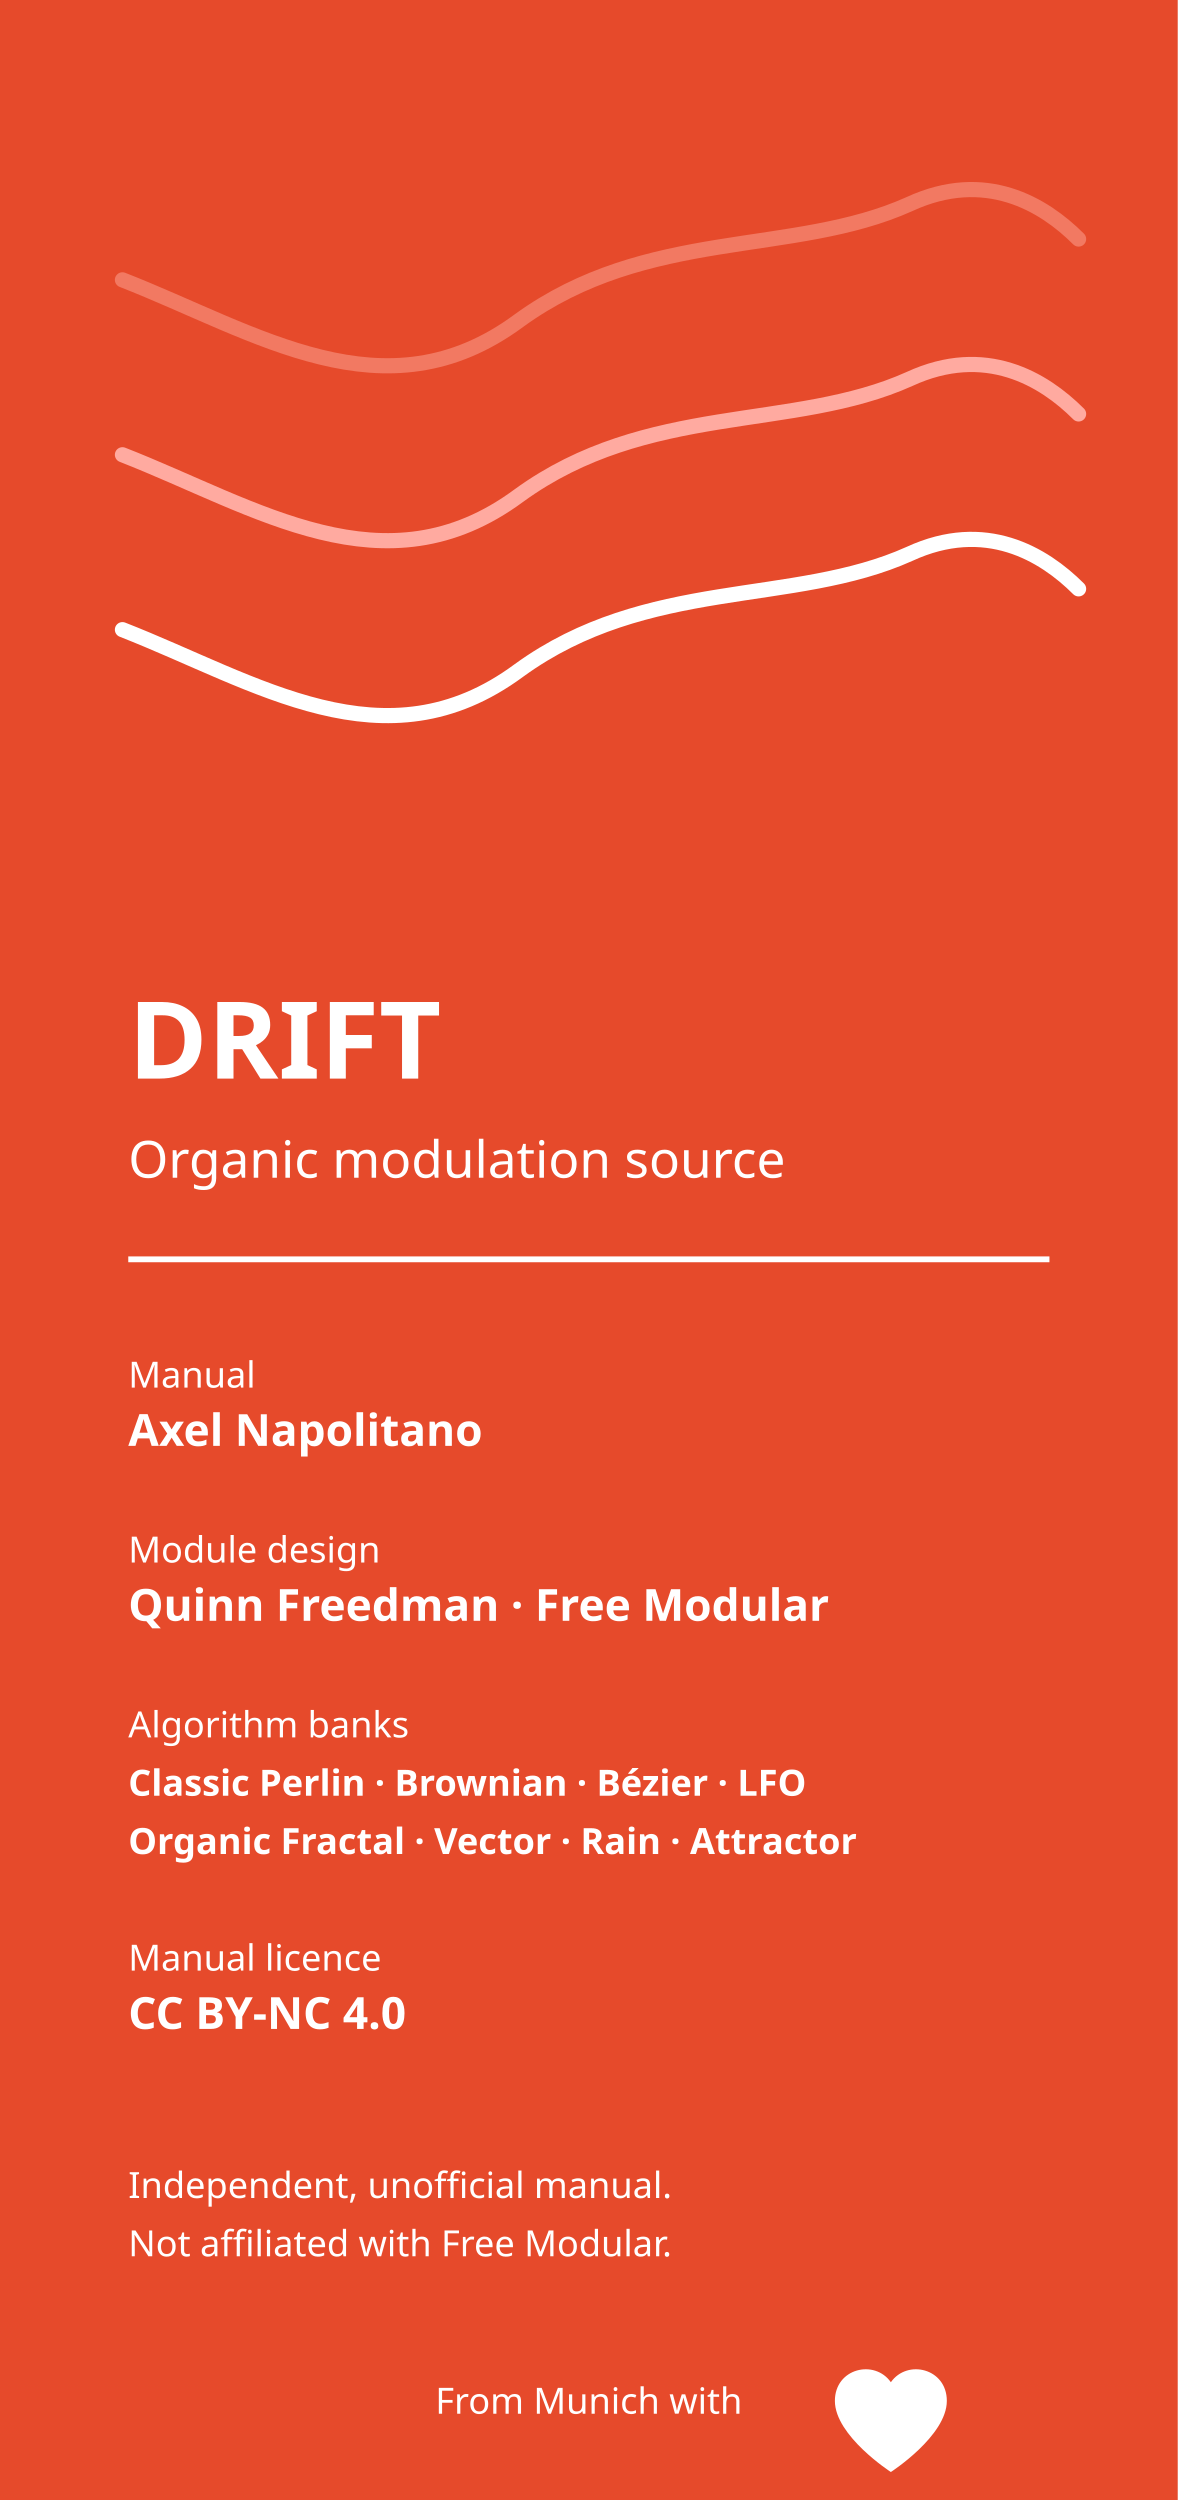
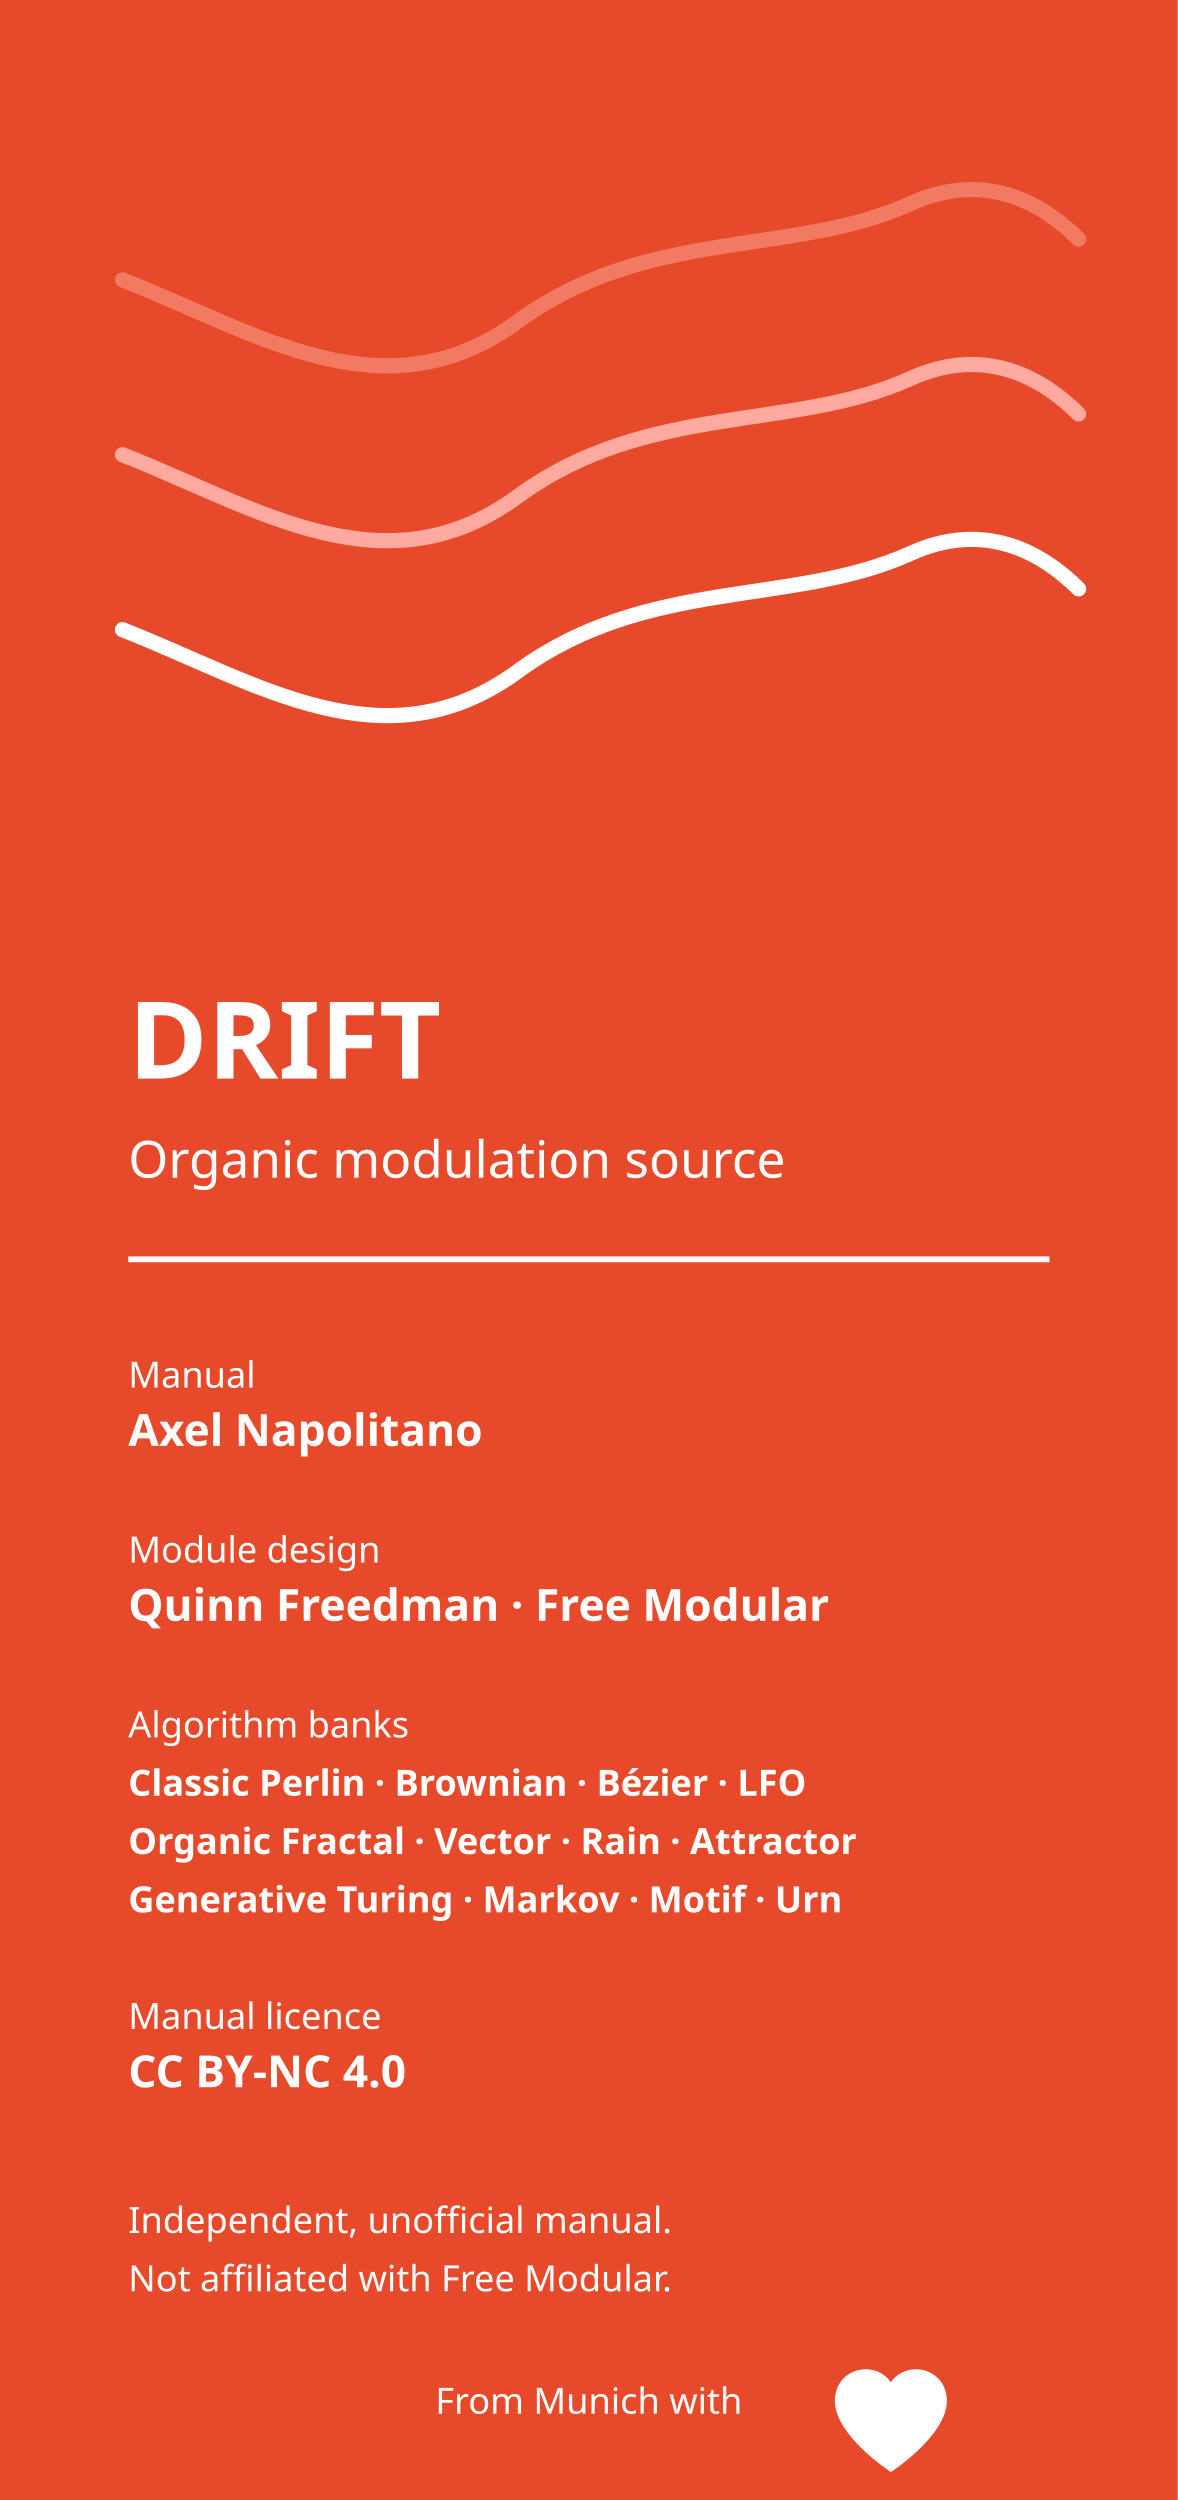
<svg xmlns="http://www.w3.org/2000/svg" viewBox="0 0 1010 2144" role="img" aria-label="Drift user manual back cover">
  <rect width="1010" height="2144" fill="#e64a2b" />
  <g fill="none" stroke-linecap="round" stroke-linejoin="round">
    <path d="M105 240 C220 285 330 360 445 275 C555 195 680 220 780 175 C845 145 895 175 925 205" stroke="#f27962" stroke-width="13" />
    <path d="M105 390 C220 435 330 510 445 425 C555 345 680 370 780 325 C845 295 895 325 925 355" stroke="#ffaaa0" stroke-width="13" />
    <path d="M105 540 C220 585 330 660 445 575 C555 495 680 520 780 475 C845 445 895 475 925 505" stroke="#ffffff" stroke-width="13" />
  </g>
  <g fill="#ffffff" font-family="Ubuntu, sans-serif">
    <text x="110" y="925" font-size="92" font-weight="600">DRIFT</text>
    <text x="110" y="1010" font-size="44" font-weight="300">Organic modulation source</text>
    <line x1="110" y1="1080" x2="900" y2="1080" stroke="#ffffff" stroke-width="5" />
    <text x="110" y="1190" font-size="31" font-weight="300">Manual</text>
    <text x="110" y="1240" font-size="38" font-weight="600">Axel Napolitano</text>
    <text x="110" y="1340" font-size="31" font-weight="300">Module design</text>
    <text x="110" y="1390" font-size="38" font-weight="600">Quinn Freedman · Free Modular</text>
    <text x="110" y="1490" font-size="31" font-weight="300">Algorithm banks</text>
    <text x="110" y="1540" font-size="31" font-weight="600">Classic  Perlin · Brownian · Bézier · LFO</text>
    <text x="110" y="1590" font-size="31" font-weight="600">Organic  Fractal · Vector · Rain · Attractor</text>
-     <text x="110" y="1690" font-size="31" font-weight="300">Manual licence</text>
-     <text x="110" y="1740" font-size="38" font-weight="600">CC BY-NC 4.0</text>
-     <text x="110" y="1885" font-size="31" font-weight="300">Independent, unofficial manual.</text>
-     <text x="110" y="1935" font-size="31" font-weight="300">Not affiliated with Free Modular.</text>
+     <text x="110" y="1640" font-size="31" font-weight="600">Generative  Turing · Markov · Motif · Urn</text>
+     <text x="110" y="1740" font-size="31" font-weight="300">Manual licence</text>
+     <text x="110" y="1790" font-size="38" font-weight="600">CC BY-NC 4.0</text>
+     <text x="110" y="1915" font-size="31" font-weight="300">Independent, unofficial manual.</text>
+     <text x="110" y="1965" font-size="31" font-weight="300">Not affiliated with Free Modular.</text>
    <text x="505" y="2070" text-anchor="middle" font-size="31" font-weight="500">From Munich with</text>
    <path d="M764 2043 C750 2023 716 2031 716 2059 C716 2089 764 2120 764 2120 C764 2120 812 2089 812 2059 C812 2031 778 2023 764 2043Z" fill="#ffffff" />
  </g>
</svg>
